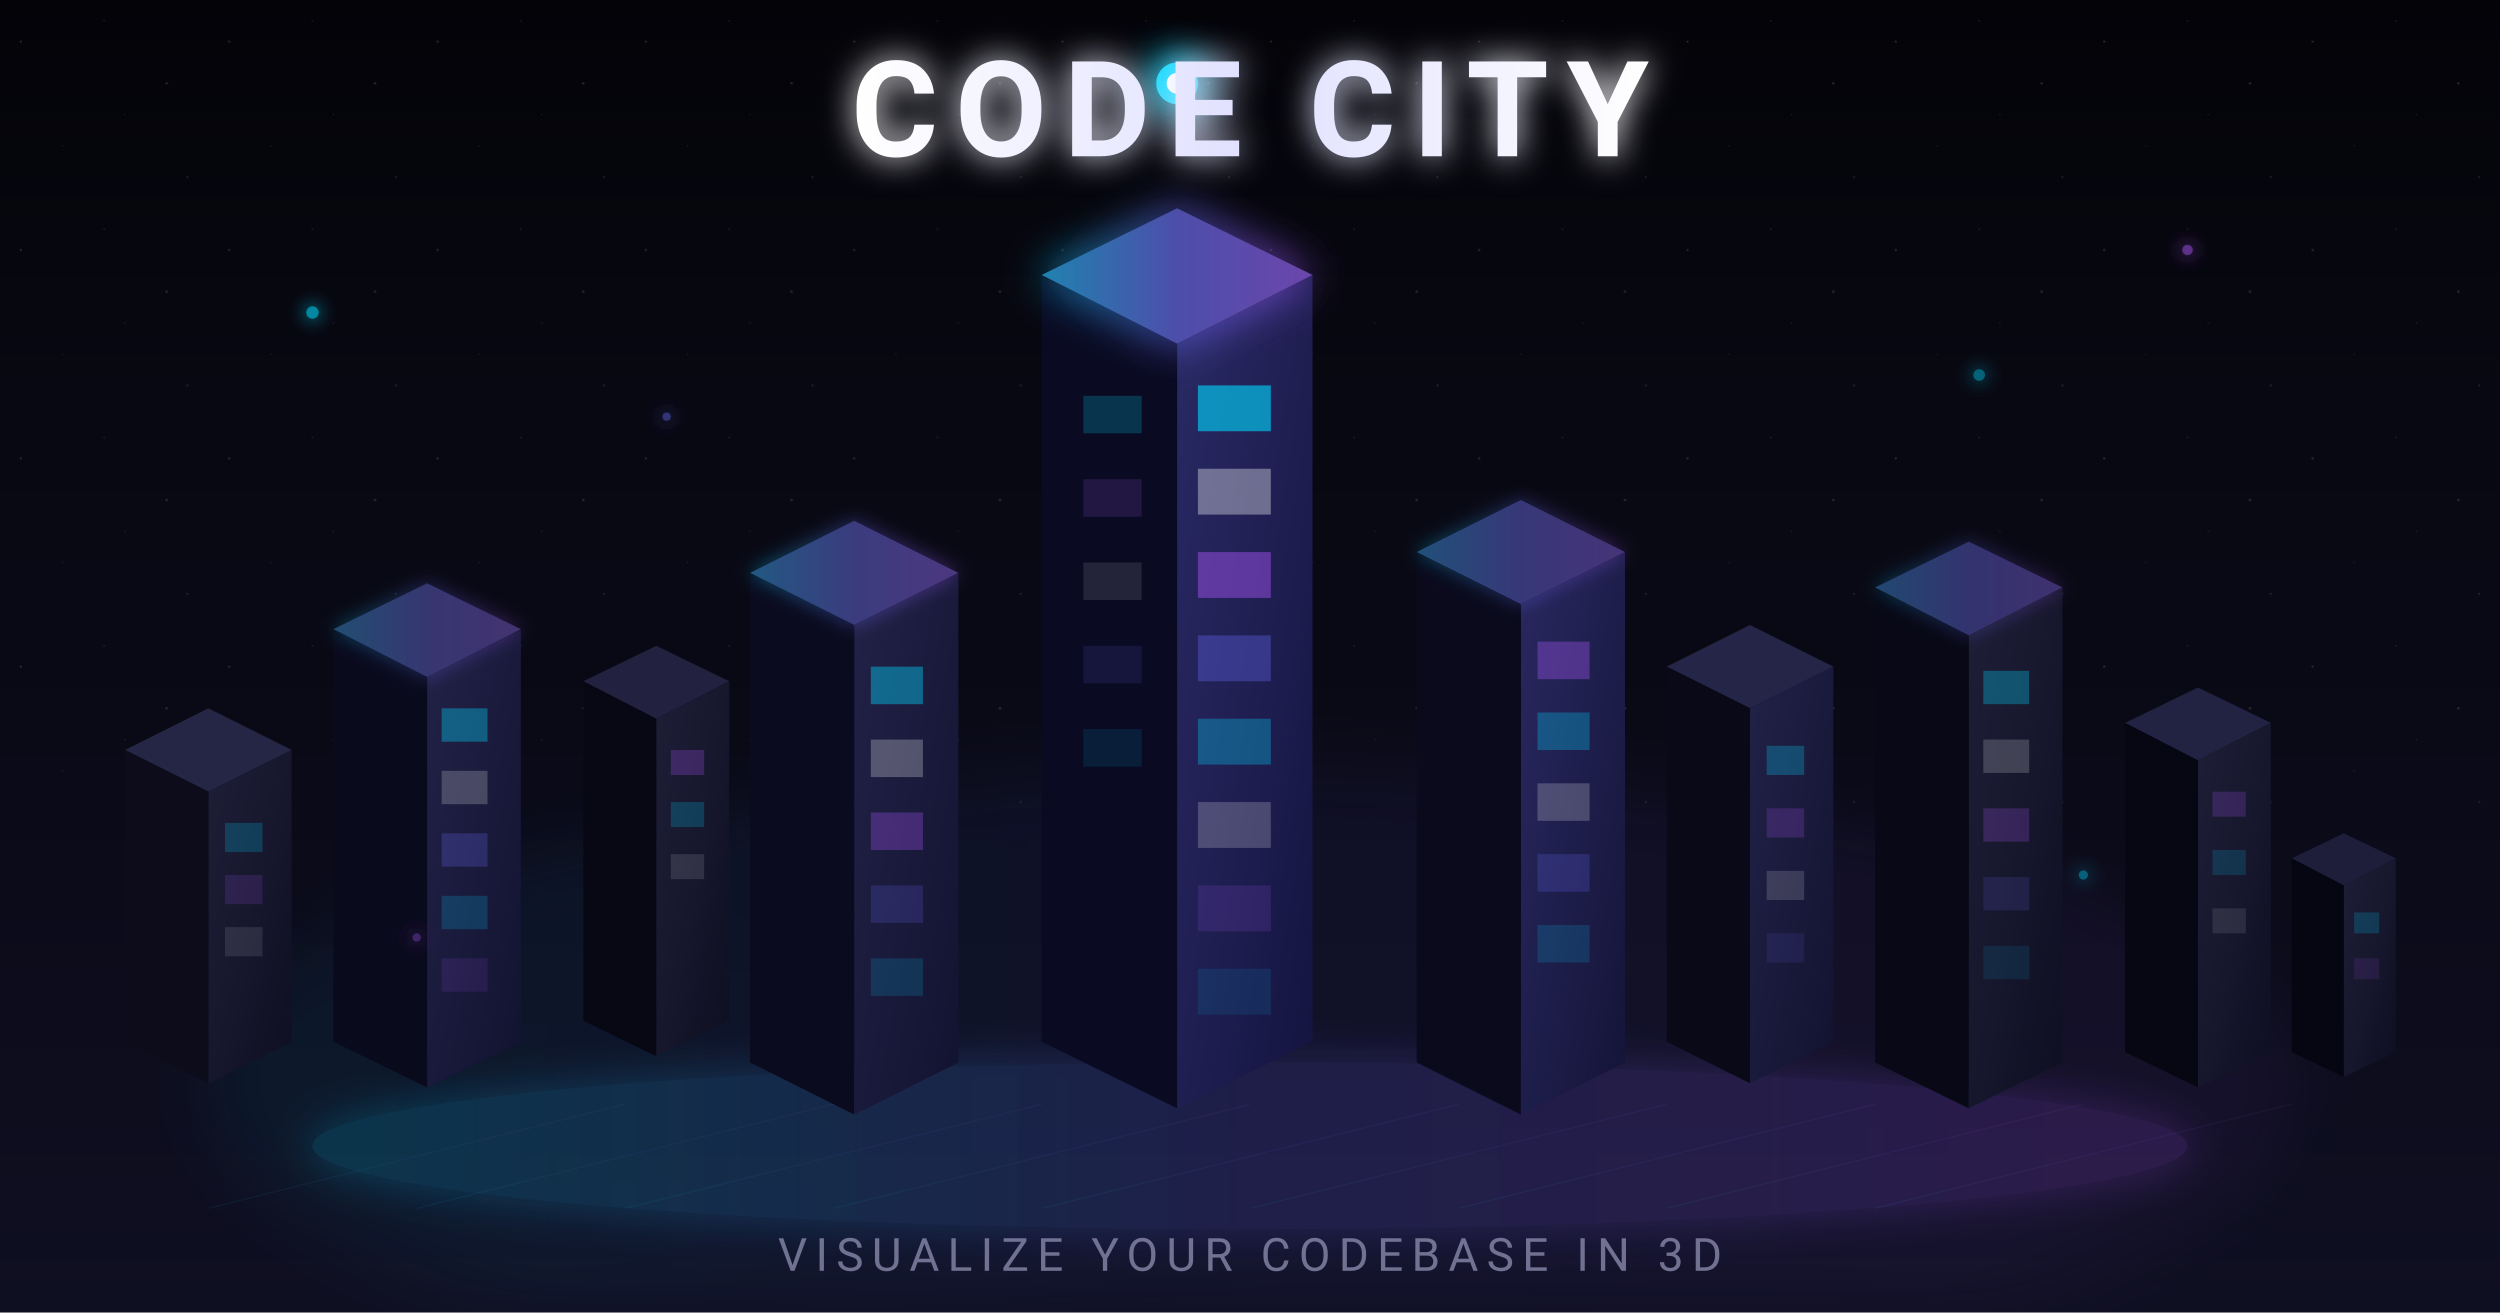
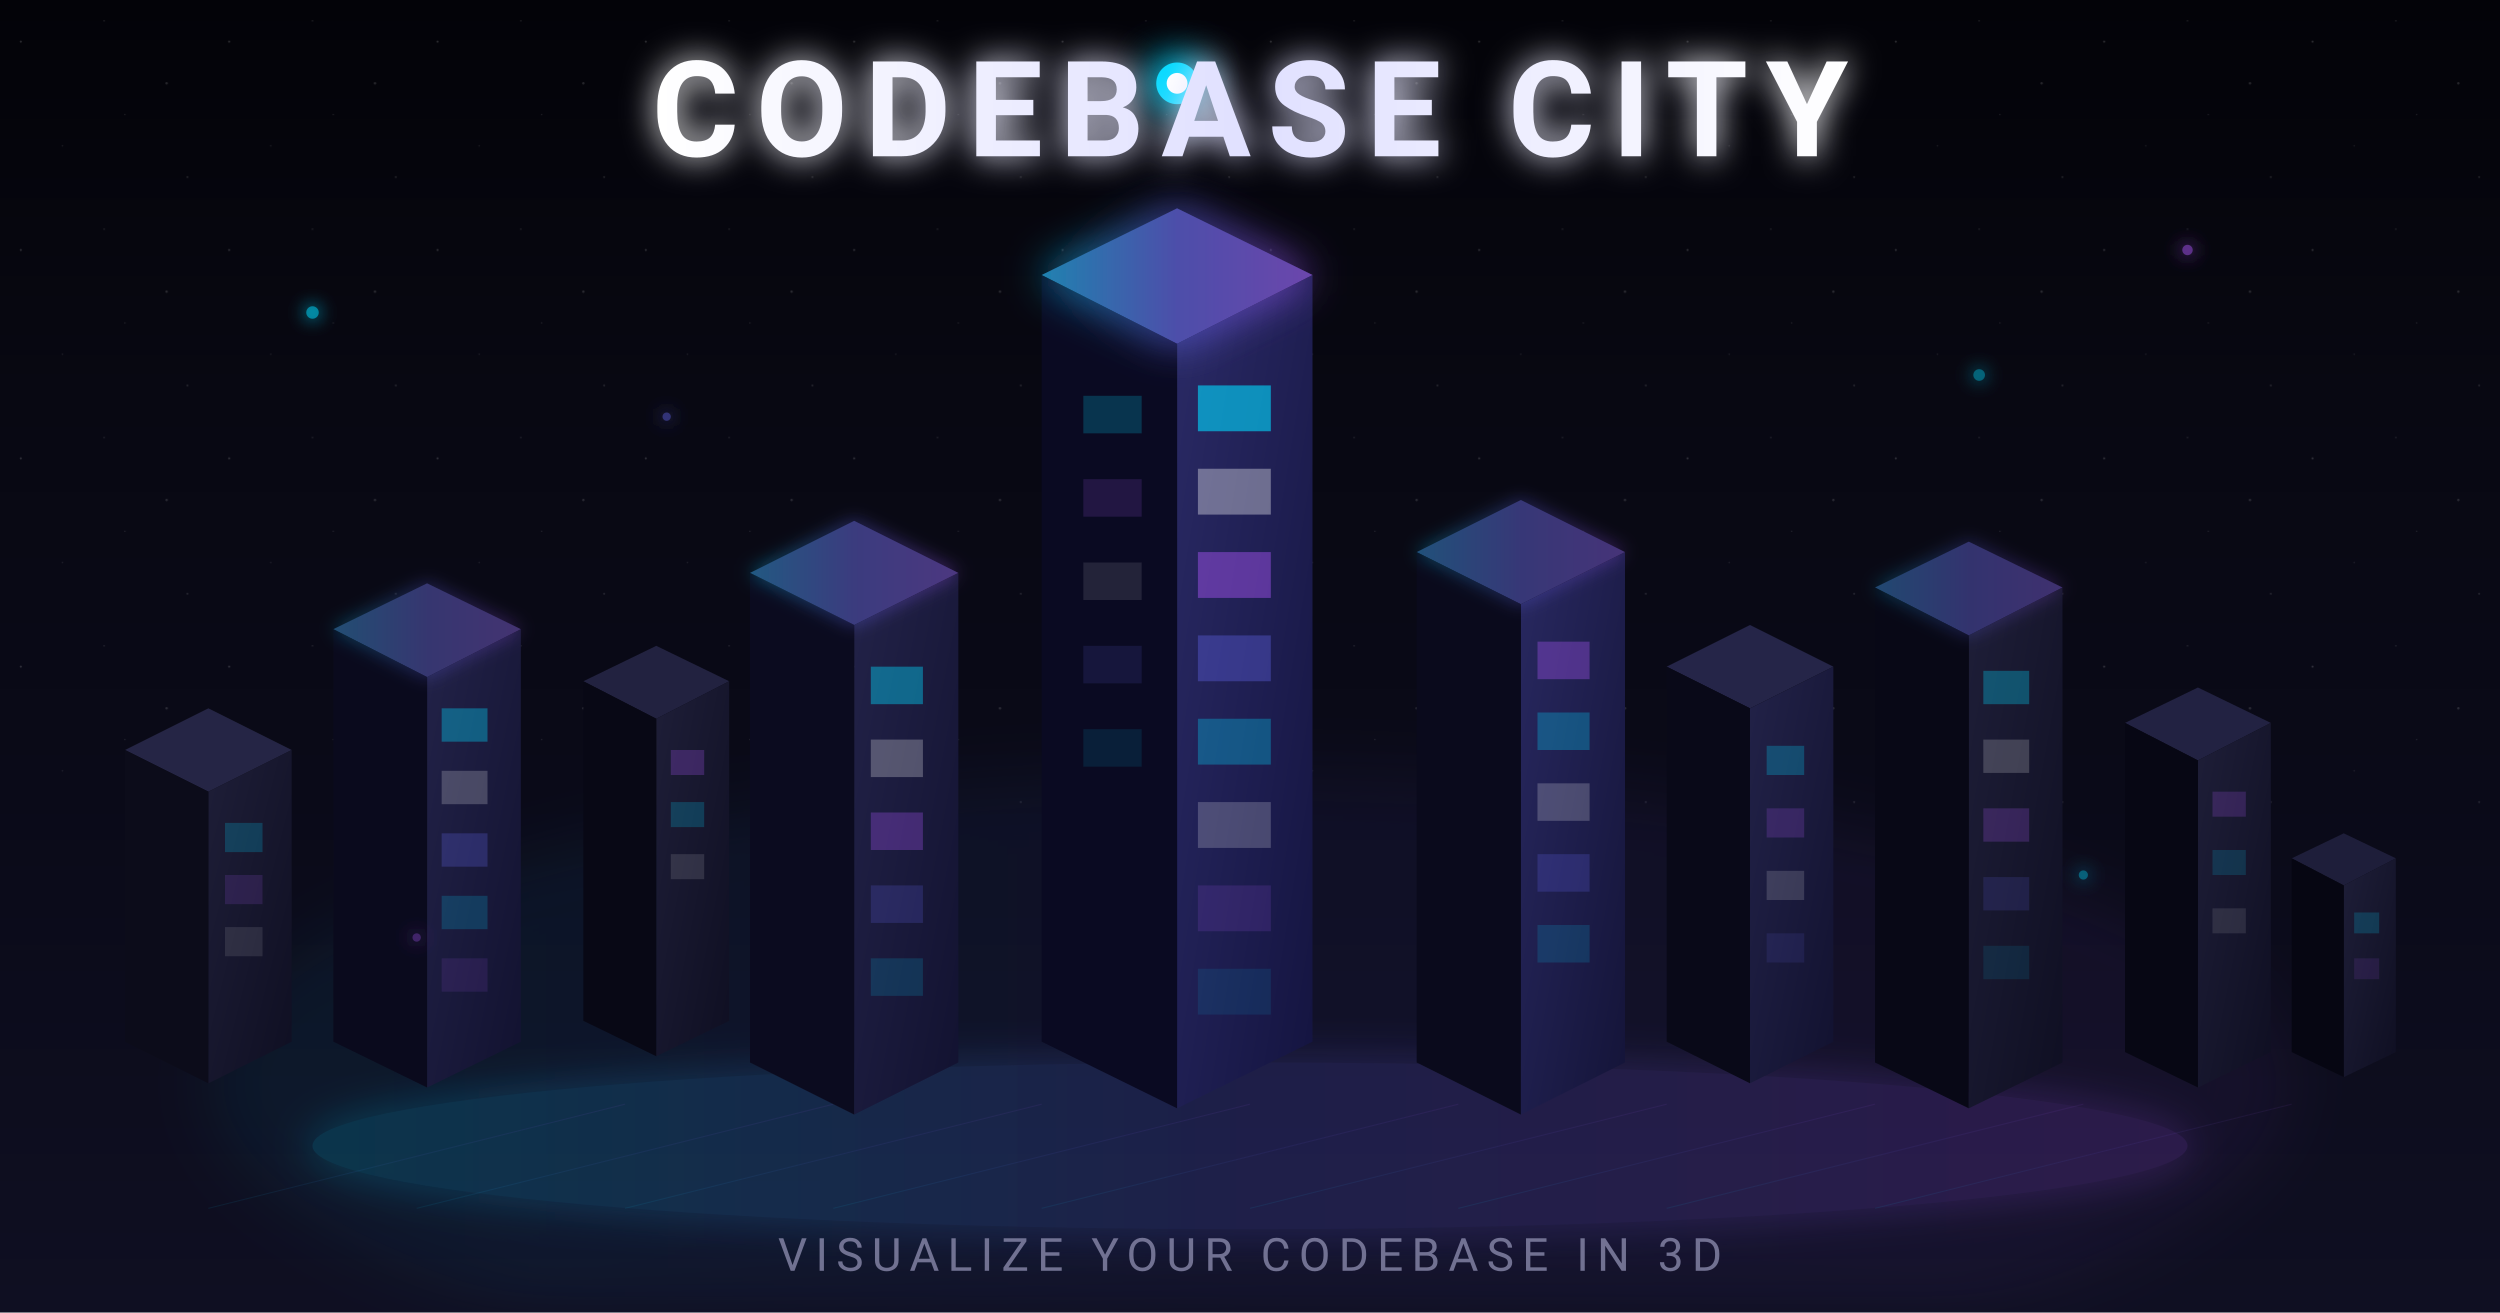
<svg xmlns="http://www.w3.org/2000/svg" viewBox="0 0 1200 630">
  <defs>
    <linearGradient id="skyBg" x1="0%" y1="0%" x2="0%" y2="100%">
      <stop offset="0%" stop-color="#030308" />
      <stop offset="30%" stop-color="#080812" />
      <stop offset="60%" stop-color="#0a0a18" />
      <stop offset="100%" stop-color="#0f0f22" />
    </linearGradient>
    <linearGradient id="bRight1" x1="0%" y1="0%" x2="100%" y2="100%">
      <stop offset="0%" stop-color="#1e1e38" />
      <stop offset="100%" stop-color="#0f0f22" />
    </linearGradient>
    <linearGradient id="bRight2" x1="0%" y1="0%" x2="100%" y2="100%">
      <stop offset="0%" stop-color="#222248" />
      <stop offset="100%" stop-color="#121230" />
    </linearGradient>
    <linearGradient id="bRight3" x1="0%" y1="0%" x2="100%" y2="100%">
      <stop offset="0%" stop-color="#282860" />
      <stop offset="100%" stop-color="#141438" />
    </linearGradient>
    <linearGradient id="heroGrad" x1="0%" y1="0%" x2="100%" y2="100%">
      <stop offset="0%" stop-color="#2a2a65" />
      <stop offset="100%" stop-color="#141440" />
    </linearGradient>
    <linearGradient id="accent" x1="0%" y1="0%" x2="100%" y2="0%">
      <stop offset="0%" stop-color="#00d9ff" />
      <stop offset="50%" stop-color="#6366f1" />
      <stop offset="100%" stop-color="#a855f7" />
    </linearGradient>
    <linearGradient id="accentV" x1="0%" y1="0%" x2="0%" y2="100%">
      <stop offset="0%" stop-color="#00d9ff" />
      <stop offset="100%" stop-color="#a855f7" />
    </linearGradient>
    <linearGradient id="textGrad" x1="0%" y1="0%" x2="100%" y2="0%">
      <stop offset="0%" stop-color="#ffffff" />
      <stop offset="50%" stop-color="#e0e0ff" />
      <stop offset="100%" stop-color="#ffffff" />
    </linearGradient>
    <filter id="glow" x="-100%" y="-100%" width="300%" height="300%">
      <feGaussianBlur stdDeviation="4" result="blur" />
      <feMerge>
        <feMergeNode in="blur" />
        <feMergeNode in="blur" />
        <feMergeNode in="SourceGraphic" />
      </feMerge>
    </filter>
    <filter id="bigGlow" x="-100%" y="-100%" width="300%" height="300%">
      <feGaussianBlur stdDeviation="10" result="blur" />
      <feMerge>
        <feMergeNode in="blur" />
        <feMergeNode in="blur" />
        <feMergeNode in="SourceGraphic" />
      </feMerge>
    </filter>
    <filter id="textGlow" x="-50%" y="-50%" width="200%" height="200%">
      <feGaussianBlur stdDeviation="8" result="blur" />
      <feMerge>
        <feMergeNode in="blur" />
        <feMergeNode in="SourceGraphic" />
      </feMerge>
    </filter>
    <filter id="softGlow">
      <feGaussianBlur stdDeviation="15" />
    </filter>
    <pattern id="stars" width="100" height="100" patternUnits="userSpaceOnUse">
      <circle cx="10" cy="20" r="0.5" fill="#fff" opacity="0.3" />
      <circle cx="50" cy="10" r="0.4" fill="#fff" opacity="0.2" />
      <circle cx="80" cy="40" r="0.6" fill="#fff" opacity="0.25" />
      <circle cx="30" cy="70" r="0.4" fill="#fff" opacity="0.15" />
      <circle cx="90" cy="85" r="0.5" fill="#fff" opacity="0.2" />
      <circle cx="60" cy="55" r="0.3" fill="#fff" opacity="0.25" />
    </pattern>
  </defs>
  <rect width="1200" height="630" fill="url(#skyBg)" />
  <rect width="1200" height="400" fill="url(#stars)" opacity="0.5" />
  <ellipse cx="600" cy="520" rx="500" ry="150" fill="url(#accent)" opacity="0.06" filter="url(#softGlow)" />
  <ellipse cx="600" cy="550" rx="450" ry="40" fill="url(#accent)" opacity="0.15" filter="url(#bigGlow)" />
  <g opacity="0.08" stroke="url(#accent)" stroke-width="0.5">
    <line x1="100" y1="580" x2="300" y2="530" />
    <line x1="200" y1="580" x2="400" y2="530" />
    <line x1="300" y1="580" x2="500" y2="530" />
    <line x1="400" y1="580" x2="600" y2="530" />
    <line x1="500" y1="580" x2="700" y2="530" />
    <line x1="600" y1="580" x2="800" y2="530" />
    <line x1="700" y1="580" x2="900" y2="530" />
    <line x1="800" y1="580" x2="1000" y2="530" />
    <line x1="900" y1="580" x2="1100" y2="530" />
  </g>
  <g transform="translate(60, 340)">
    <polygon points="40,0 80,20 40,40 0,20" fill="#252545" />
    <polygon points="80,20 80,160 40,180 40,40" fill="url(#bRight1)" />
    <polygon points="0,20 40,40 40,180 0,160" fill="#0c0c1a" />
    <rect x="48" y="55" width="18" height="14" fill="#00d9ff" opacity="0.2" />
    <rect x="48" y="80" width="18" height="14" fill="#a855f7" opacity="0.15" />
    <rect x="48" y="105" width="18" height="14" fill="#fff" opacity="0.1" />
  </g>
  <g transform="translate(160, 280)">
    <polygon points="45,0 90,22 45,45 0,22" fill="#2a2a50" />
    <polygon points="90,22 90,220 45,242 45,45" fill="url(#bRight2)" />
    <polygon points="0,22 45,45 45,242 0,220" fill="#0a0a1d" />
    <polygon points="45,0 90,22 45,45 0,22" fill="url(#accent)" opacity="0.2" filter="url(#glow)" />
    <rect x="52" y="60" width="22" height="16" fill="#00d9ff" opacity="0.35" />
    <rect x="52" y="90" width="22" height="16" fill="#fff" opacity="0.2" />
    <rect x="52" y="120" width="22" height="16" fill="#6366f1" opacity="0.25" />
    <rect x="52" y="150" width="22" height="16" fill="#00d9ff" opacity="0.18" />
    <rect x="52" y="180" width="22" height="16" fill="#a855f7" opacity="0.12" />
  </g>
  <g transform="translate(280, 310)">
    <polygon points="35,0 70,17 35,35 0,17" fill="#222240" />
    <polygon points="70,17 70,180 35,197 35,35" fill="url(#bRight1)" />
    <polygon points="0,17 35,35 35,197 0,180" fill="#080815" />
    <rect x="42" y="50" width="16" height="12" fill="#a855f7" opacity="0.25" />
    <rect x="42" y="75" width="16" height="12" fill="#00d9ff" opacity="0.2" />
    <rect x="42" y="100" width="16" height="12" fill="#fff" opacity="0.12" />
  </g>
  <g transform="translate(360, 250)">
    <polygon points="50,0 100,25 50,50 0,25" fill="#2d2d58" />
    <polygon points="100,25 100,260 50,285 50,50" fill="url(#bRight2)" />
    <polygon points="0,25 50,50 50,285 0,260" fill="#0b0b1f" />
    <polygon points="50,0 100,25 50,50 0,25" fill="url(#accent)" opacity="0.25" filter="url(#glow)" />
    <rect x="58" y="70" width="25" height="18" fill="#00d9ff" opacity="0.4" />
    <rect x="58" y="105" width="25" height="18" fill="#fff" opacity="0.25" />
    <rect x="58" y="140" width="25" height="18" fill="#a855f7" opacity="0.3" />
    <rect x="58" y="175" width="25" height="18" fill="#6366f1" opacity="0.2" />
    <rect x="58" y="210" width="25" height="18" fill="#00d9ff" opacity="0.15" />
  </g>
  <g transform="translate(500, 100)">
    <polygon points="65,0 130,32 65,65 0,32" fill="#3a3a70" />
    <polygon points="130,32 130,400 65,432 65,65" fill="url(#heroGrad)" />
    <polygon points="0,32 65,65 65,432 0,400" fill="#0a0a22" />
    <polygon points="65,0 130,32 65,65 0,32" fill="url(#accent)" opacity="0.45" filter="url(#bigGlow)" />
    <line x1="65" y1="0" x2="65" y2="-50" stroke="url(#accentV)" stroke-width="4" />
    <circle cx="65" cy="-60" r="10" fill="#00d9ff" filter="url(#bigGlow)" />
    <circle cx="65" cy="-60" r="5" fill="#fff" />
    <g>
      <rect x="75" y="85" width="35" height="22" fill="#00d9ff" opacity="0.6" />
      <rect x="75" y="125" width="35" height="22" fill="#fff" opacity="0.35" />
      <rect x="75" y="165" width="35" height="22" fill="#a855f7" opacity="0.45" />
      <rect x="75" y="205" width="35" height="22" fill="#6366f1" opacity="0.35" />
      <rect x="75" y="245" width="35" height="22" fill="#00d9ff" opacity="0.3" />
      <rect x="75" y="285" width="35" height="22" fill="#fff" opacity="0.2" />
      <rect x="75" y="325" width="35" height="22" fill="#a855f7" opacity="0.15" />
      <rect x="75" y="365" width="35" height="22" fill="#00d9ff" opacity="0.1" />
    </g>
    <g opacity="0.5">
      <rect x="20" y="90" width="28" height="18" fill="#00d9ff" opacity="0.4" />
      <rect x="20" y="130" width="28" height="18" fill="#a855f7" opacity="0.3" />
      <rect x="20" y="170" width="28" height="18" fill="#fff" opacity="0.2" />
      <rect x="20" y="210" width="28" height="18" fill="#6366f1" opacity="0.25" />
      <rect x="20" y="250" width="28" height="18" fill="#00d9ff" opacity="0.2" />
    </g>
  </g>
  <g transform="translate(680, 240)">
    <polygon points="50,0 100,25 50,50 0,25" fill="#2a2a55" />
    <polygon points="100,25 100,270 50,295 50,50" fill="url(#bRight3)" />
    <polygon points="0,25 50,50 50,295 0,270" fill="#0a0a1c" />
    <polygon points="50,0 100,25 50,50 0,25" fill="url(#accent)" opacity="0.22" filter="url(#glow)" />
    <rect x="58" y="68" width="25" height="18" fill="#a855f7" opacity="0.35" />
    <rect x="58" y="102" width="25" height="18" fill="#00d9ff" opacity="0.28" />
    <rect x="58" y="136" width="25" height="18" fill="#fff" opacity="0.2" />
    <rect x="58" y="170" width="25" height="18" fill="#6366f1" opacity="0.22" />
    <rect x="58" y="204" width="25" height="18" fill="#00d9ff" opacity="0.15" />
  </g>
  <g transform="translate(800, 300)">
    <polygon points="40,0 80,20 40,40 0,20" fill="#252548" />
    <polygon points="80,20 80,200 40,220 40,40" fill="url(#bRight2)" />
    <polygon points="0,20 40,40 40,220 0,200" fill="#090918" />
    <rect x="48" y="58" width="18" height="14" fill="#00d9ff" opacity="0.25" />
    <rect x="48" y="88" width="18" height="14" fill="#a855f7" opacity="0.2" />
    <rect x="48" y="118" width="18" height="14" fill="#fff" opacity="0.15" />
    <rect x="48" y="148" width="18" height="14" fill="#6366f1" opacity="0.12" />
  </g>
  <g transform="translate(900, 260)">
    <polygon points="45,0 90,22 45,45 0,22" fill="#282852" />
    <polygon points="90,22 90,250 45,272 45,45" fill="url(#bRight1)" />
    <polygon points="0,22 45,45 45,272 0,250" fill="#080816" />
    <polygon points="45,0 90,22 45,45 0,22" fill="url(#accent)" opacity="0.18" filter="url(#glow)" />
    <rect x="52" y="62" width="22" height="16" fill="#00d9ff" opacity="0.3" />
    <rect x="52" y="95" width="22" height="16" fill="#fff" opacity="0.18" />
    <rect x="52" y="128" width="22" height="16" fill="#a855f7" opacity="0.22" />
    <rect x="52" y="161" width="22" height="16" fill="#6366f1" opacity="0.15" />
    <rect x="52" y="194" width="22" height="16" fill="#00d9ff" opacity="0.1" />
  </g>
  <g transform="translate(1020, 330)">
    <polygon points="35,0 70,17 35,35 0,17" fill="#222242" />
    <polygon points="70,17 70,175 35,192 35,35" fill="url(#bRight1)" />
    <polygon points="0,17 35,35 35,192 0,175" fill="#070714" />
    <rect x="42" y="50" width="16" height="12" fill="#a855f7" opacity="0.2" />
    <rect x="42" y="78" width="16" height="12" fill="#00d9ff" opacity="0.15" />
    <rect x="42" y="106" width="16" height="12" fill="#fff" opacity="0.1" />
  </g>
  <g transform="translate(1100, 400)">
    <polygon points="25,0 50,12 25,25 0,12" fill="#1e1e3a" />
    <polygon points="50,12 50,105 25,117 25,25" fill="url(#bRight1)" />
    <polygon points="0,12 25,25 25,117 0,105" fill="#060612" />
    <rect x="30" y="38" width="12" height="10" fill="#00d9ff" opacity="0.18" />
    <rect x="30" y="60" width="12" height="10" fill="#a855f7" opacity="0.12" />
  </g>
  <g filter="url(#glow)">
    <circle cx="150" cy="150" r="3" fill="#00d9ff" opacity="0.5" />
    <circle cx="1050" cy="120" r="2.5" fill="#a855f7" opacity="0.45" />
    <circle cx="320" cy="200" r="2" fill="#6366f1" opacity="0.4" />
    <circle cx="950" cy="180" r="2.8" fill="#00d9ff" opacity="0.35" />
    <circle cx="200" cy="450" r="2" fill="#a855f7" opacity="0.3" />
    <circle cx="1000" cy="420" r="2.2" fill="#00d9ff" opacity="0.35" />
  </g>
-   <text x="600" y="75" text-anchor="middle" font-family="system-ui, -apple-system, 'Segoe UI', Roboto, sans-serif" font-size="64" font-weight="700" fill="url(#textGrad)" filter="url(#textGlow)" letter-spacing="8">CODE CITY</text>
+   <text x="600" y="75" text-anchor="middle" font-family="system-ui, -apple-system, 'Segoe UI', Roboto, sans-serif" font-size="64" font-weight="700" fill="url(#textGrad)" filter="url(#textGlow)" letter-spacing="8">CODEBASE CITY</text>
  <text x="600" y="610" text-anchor="middle" font-family="system-ui, -apple-system, 'Segoe UI', Roboto, sans-serif" font-size="22" fill="#8888aa" letter-spacing="4" opacity="0.8">VISUALIZE YOUR CODEBASE IN 3D</text>
</svg>
